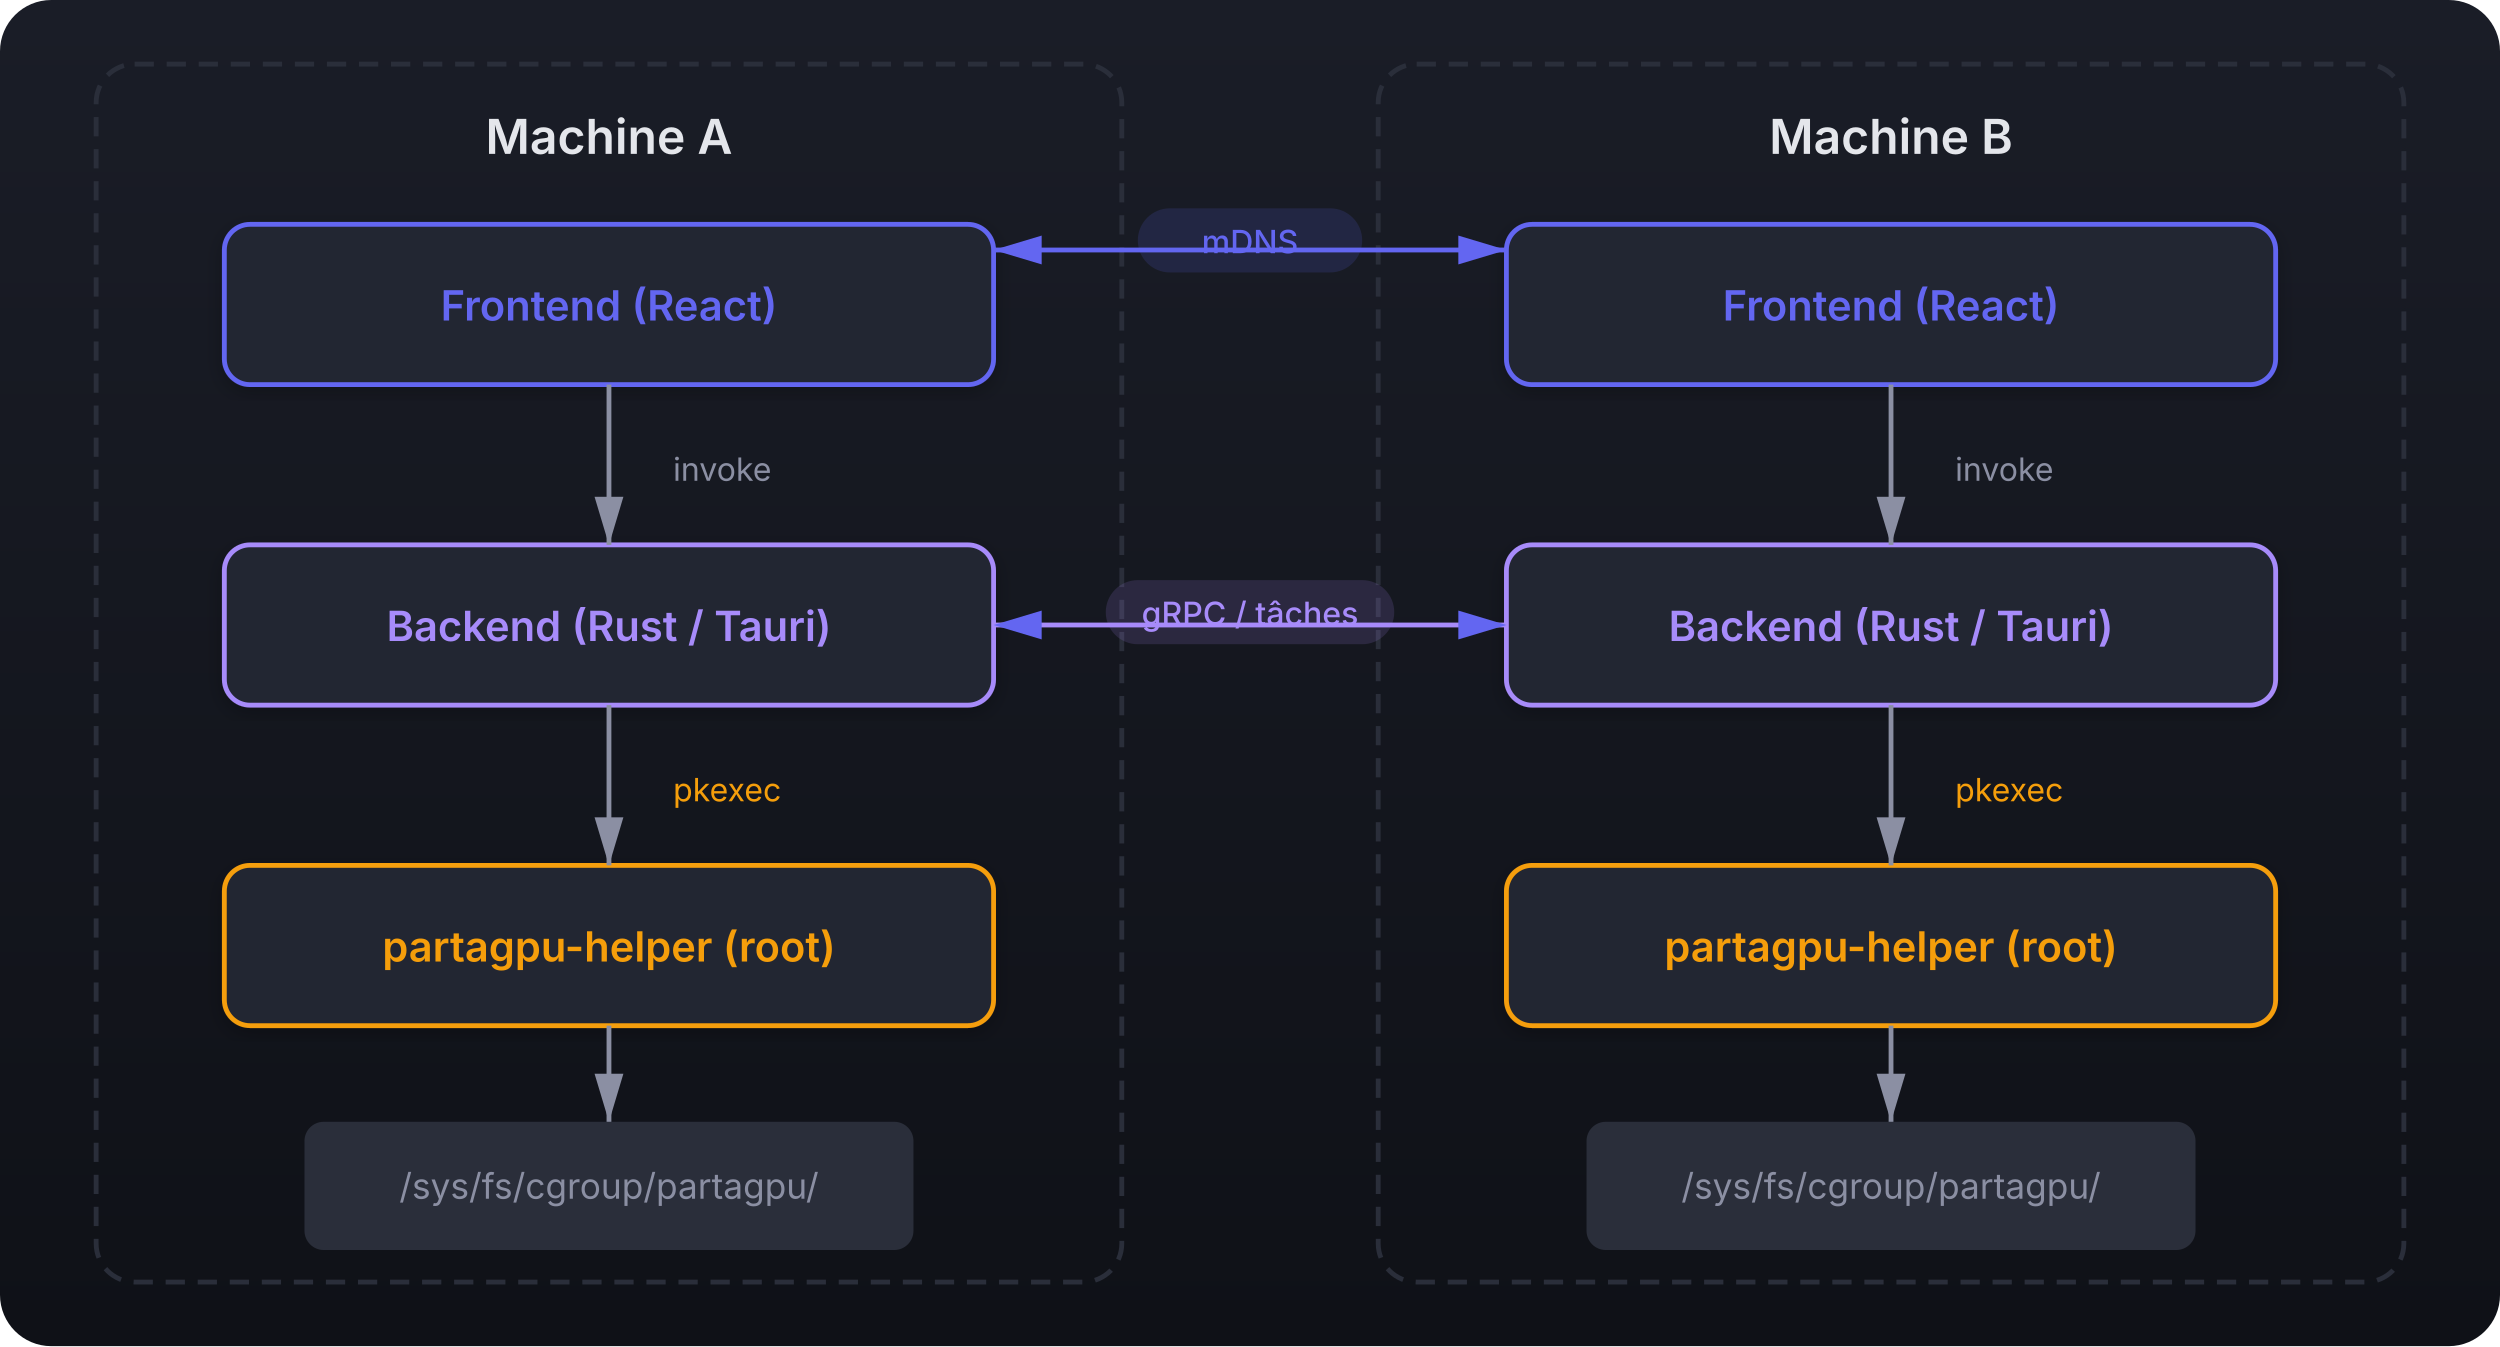
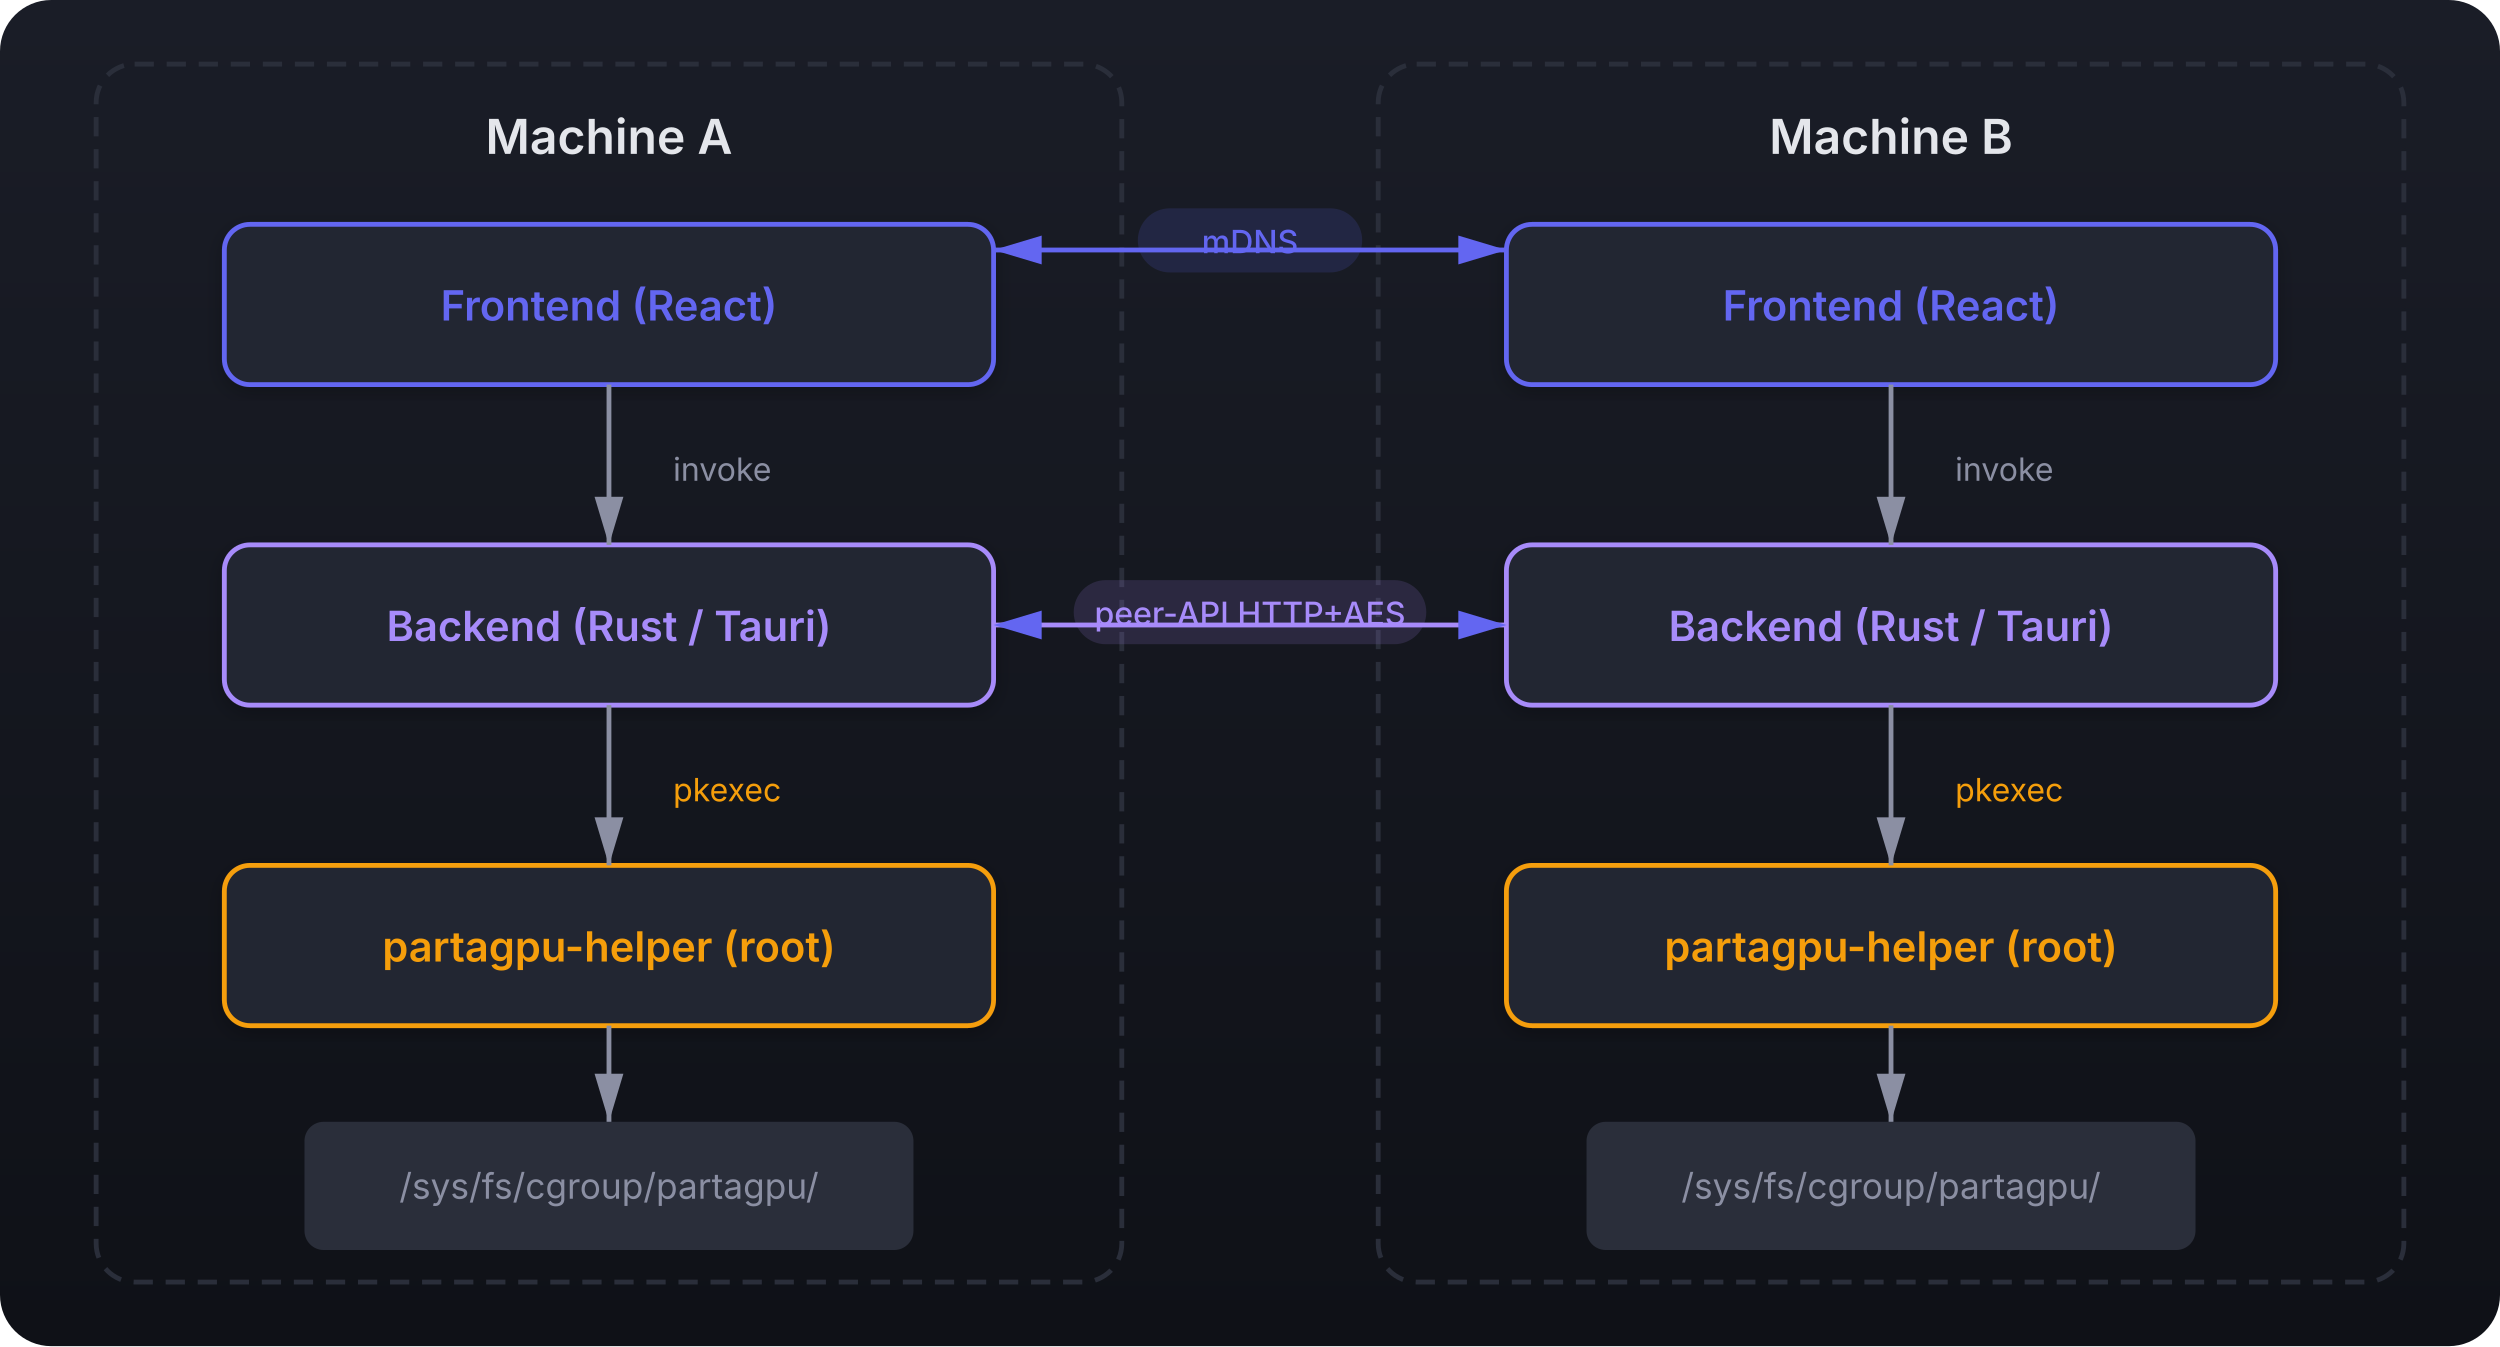
<svg xmlns="http://www.w3.org/2000/svg" viewBox="0 0 780 420" font-family="Inter, system-ui, sans-serif">
  <defs>
    <linearGradient id="bg3" x1="0" y1="0" x2="0" y2="1">
      <stop offset="0%" stop-color="#1a1d27" />
      <stop offset="100%" stop-color="#0f1117" />
    </linearGradient>
    <filter id="sh">
      <feDropShadow dx="0" dy="2" stdDeviation="3" flood-color="#000" flood-opacity="0.25" />
    </filter>
    <marker id="arrow" viewBox="0 0 10 6" refX="10" refY="3" markerWidth="10" markerHeight="6" orient="auto-start-reverse">
      <path d="M0,0 L10,3 L0,6 Z" fill="#6366f1" />
    </marker>
    <marker id="arrowGray" viewBox="0 0 10 6" refX="10" refY="3" markerWidth="10" markerHeight="6" orient="auto-start-reverse">
      <path d="M0,0 L10,3 L0,6 Z" fill="#8b8fa3" />
    </marker>
  </defs>
  <rect width="780" height="420" rx="16" fill="url(#bg3)" />
  <rect x="30" y="20" width="320" height="380" rx="12" fill="none" stroke="#2a2e3a" stroke-width="1.5" stroke-dasharray="6,4" />
  <text x="190" y="48" text-anchor="middle" fill="#e4e6eb" font-size="15" font-weight="600">Machine A</text>
  <rect x="430" y="20" width="320" height="380" rx="12" fill="none" stroke="#2a2e3a" stroke-width="1.5" stroke-dasharray="6,4" />
  <text x="590" y="48" text-anchor="middle" fill="#e4e6eb" font-size="15" font-weight="600">Machine B</text>
  <rect x="70" y="70" width="240" height="50" rx="8" fill="#222632" stroke="#6366f1" stroke-width="1.5" filter="url(#sh)" />
  <text x="190" y="100" text-anchor="middle" fill="#6366f1" font-size="13" font-weight="600">Frontend (React)</text>
  <rect x="70" y="170" width="240" height="50" rx="8" fill="#222632" stroke="#a78bfa" stroke-width="1.5" filter="url(#sh)" />
  <text x="190" y="200" text-anchor="middle" fill="#a78bfa" font-size="13" font-weight="600">Backend (Rust / Tauri)</text>
  <rect x="70" y="270" width="240" height="50" rx="8" fill="#222632" stroke="#f59e0b" stroke-width="1.5" filter="url(#sh)" />
  <text x="190" y="300" text-anchor="middle" fill="#f59e0b" font-size="13" font-weight="600">partagpu-helper (root)</text>
  <rect x="95" y="350" width="190" height="40" rx="6" fill="#2a2e3a" />
  <text x="190" y="374" text-anchor="middle" fill="#8b8fa3" font-size="11">/sys/fs/cgroup/partagpu/</text>
  <rect x="470" y="70" width="240" height="50" rx="8" fill="#222632" stroke="#6366f1" stroke-width="1.5" filter="url(#sh)" />
  <text x="590" y="100" text-anchor="middle" fill="#6366f1" font-size="13" font-weight="600">Frontend (React)</text>
  <rect x="470" y="170" width="240" height="50" rx="8" fill="#222632" stroke="#a78bfa" stroke-width="1.5" filter="url(#sh)" />
  <text x="590" y="200" text-anchor="middle" fill="#a78bfa" font-size="13" font-weight="600">Backend (Rust / Tauri)</text>
  <rect x="470" y="270" width="240" height="50" rx="8" fill="#222632" stroke="#f59e0b" stroke-width="1.5" filter="url(#sh)" />
  <text x="590" y="300" text-anchor="middle" fill="#f59e0b" font-size="13" font-weight="600">partagpu-helper (root)</text>
  <rect x="495" y="350" width="190" height="40" rx="6" fill="#2a2e3a" />
  <text x="590" y="374" text-anchor="middle" fill="#8b8fa3" font-size="11">/sys/fs/cgroup/partagpu/</text>
  <line x1="190" y1="120" x2="190" y2="170" stroke="#8b8fa3" stroke-width="1.5" marker-end="url(#arrowGray)" />
  <text x="210" y="150" fill="#8b8fa3" font-size="10">invoke</text>
  <line x1="190" y1="220" x2="190" y2="270" stroke="#8b8fa3" stroke-width="1.5" marker-end="url(#arrowGray)" />
  <text x="210" y="250" fill="#f59e0b" font-size="10">pkexec</text>
  <line x1="190" y1="320" x2="190" y2="350" stroke="#8b8fa3" stroke-width="1.5" marker-end="url(#arrowGray)" />
  <line x1="590" y1="120" x2="590" y2="170" stroke="#8b8fa3" stroke-width="1.5" marker-end="url(#arrowGray)" />
  <text x="610" y="150" fill="#8b8fa3" font-size="10">invoke</text>
  <line x1="590" y1="220" x2="590" y2="270" stroke="#8b8fa3" stroke-width="1.5" marker-end="url(#arrowGray)" />
  <text x="610" y="250" fill="#f59e0b" font-size="10">pkexec</text>
  <line x1="590" y1="320" x2="590" y2="350" stroke="#8b8fa3" stroke-width="1.5" marker-end="url(#arrowGray)" />
  <line x1="310" y1="78" x2="470" y2="78" stroke="#6366f1" stroke-width="1.5" marker-start="url(#arrow)" marker-end="url(#arrow)" />
  <rect x="355" y="65" width="70" height="20" rx="10" fill="#6366f1" fill-opacity="0.15" />
  <text x="390" y="79" text-anchor="middle" fill="#6366f1" font-size="10" font-weight="500">mDNS</text>
  <line x1="310" y1="195" x2="470" y2="195" stroke="#a78bfa" stroke-width="1.5" marker-start="url(#arrow)" marker-end="url(#arrow)" />
-   <rect x="345" y="181" width="90" height="20" rx="10" fill="#a78bfa" fill-opacity="0.15" />
-   <text x="390" y="195" text-anchor="middle" fill="#a78bfa" font-size="10" font-weight="500">gRPC / tâches</text>
+   <rect x="335" y="181" width="110" height="20" rx="10" fill="#a78bfa" fill-opacity="0.15" />
+   <text x="390" y="195" text-anchor="middle" fill="#a78bfa" font-size="10" font-weight="500">peer-API HTTP+AES</text>
</svg>
